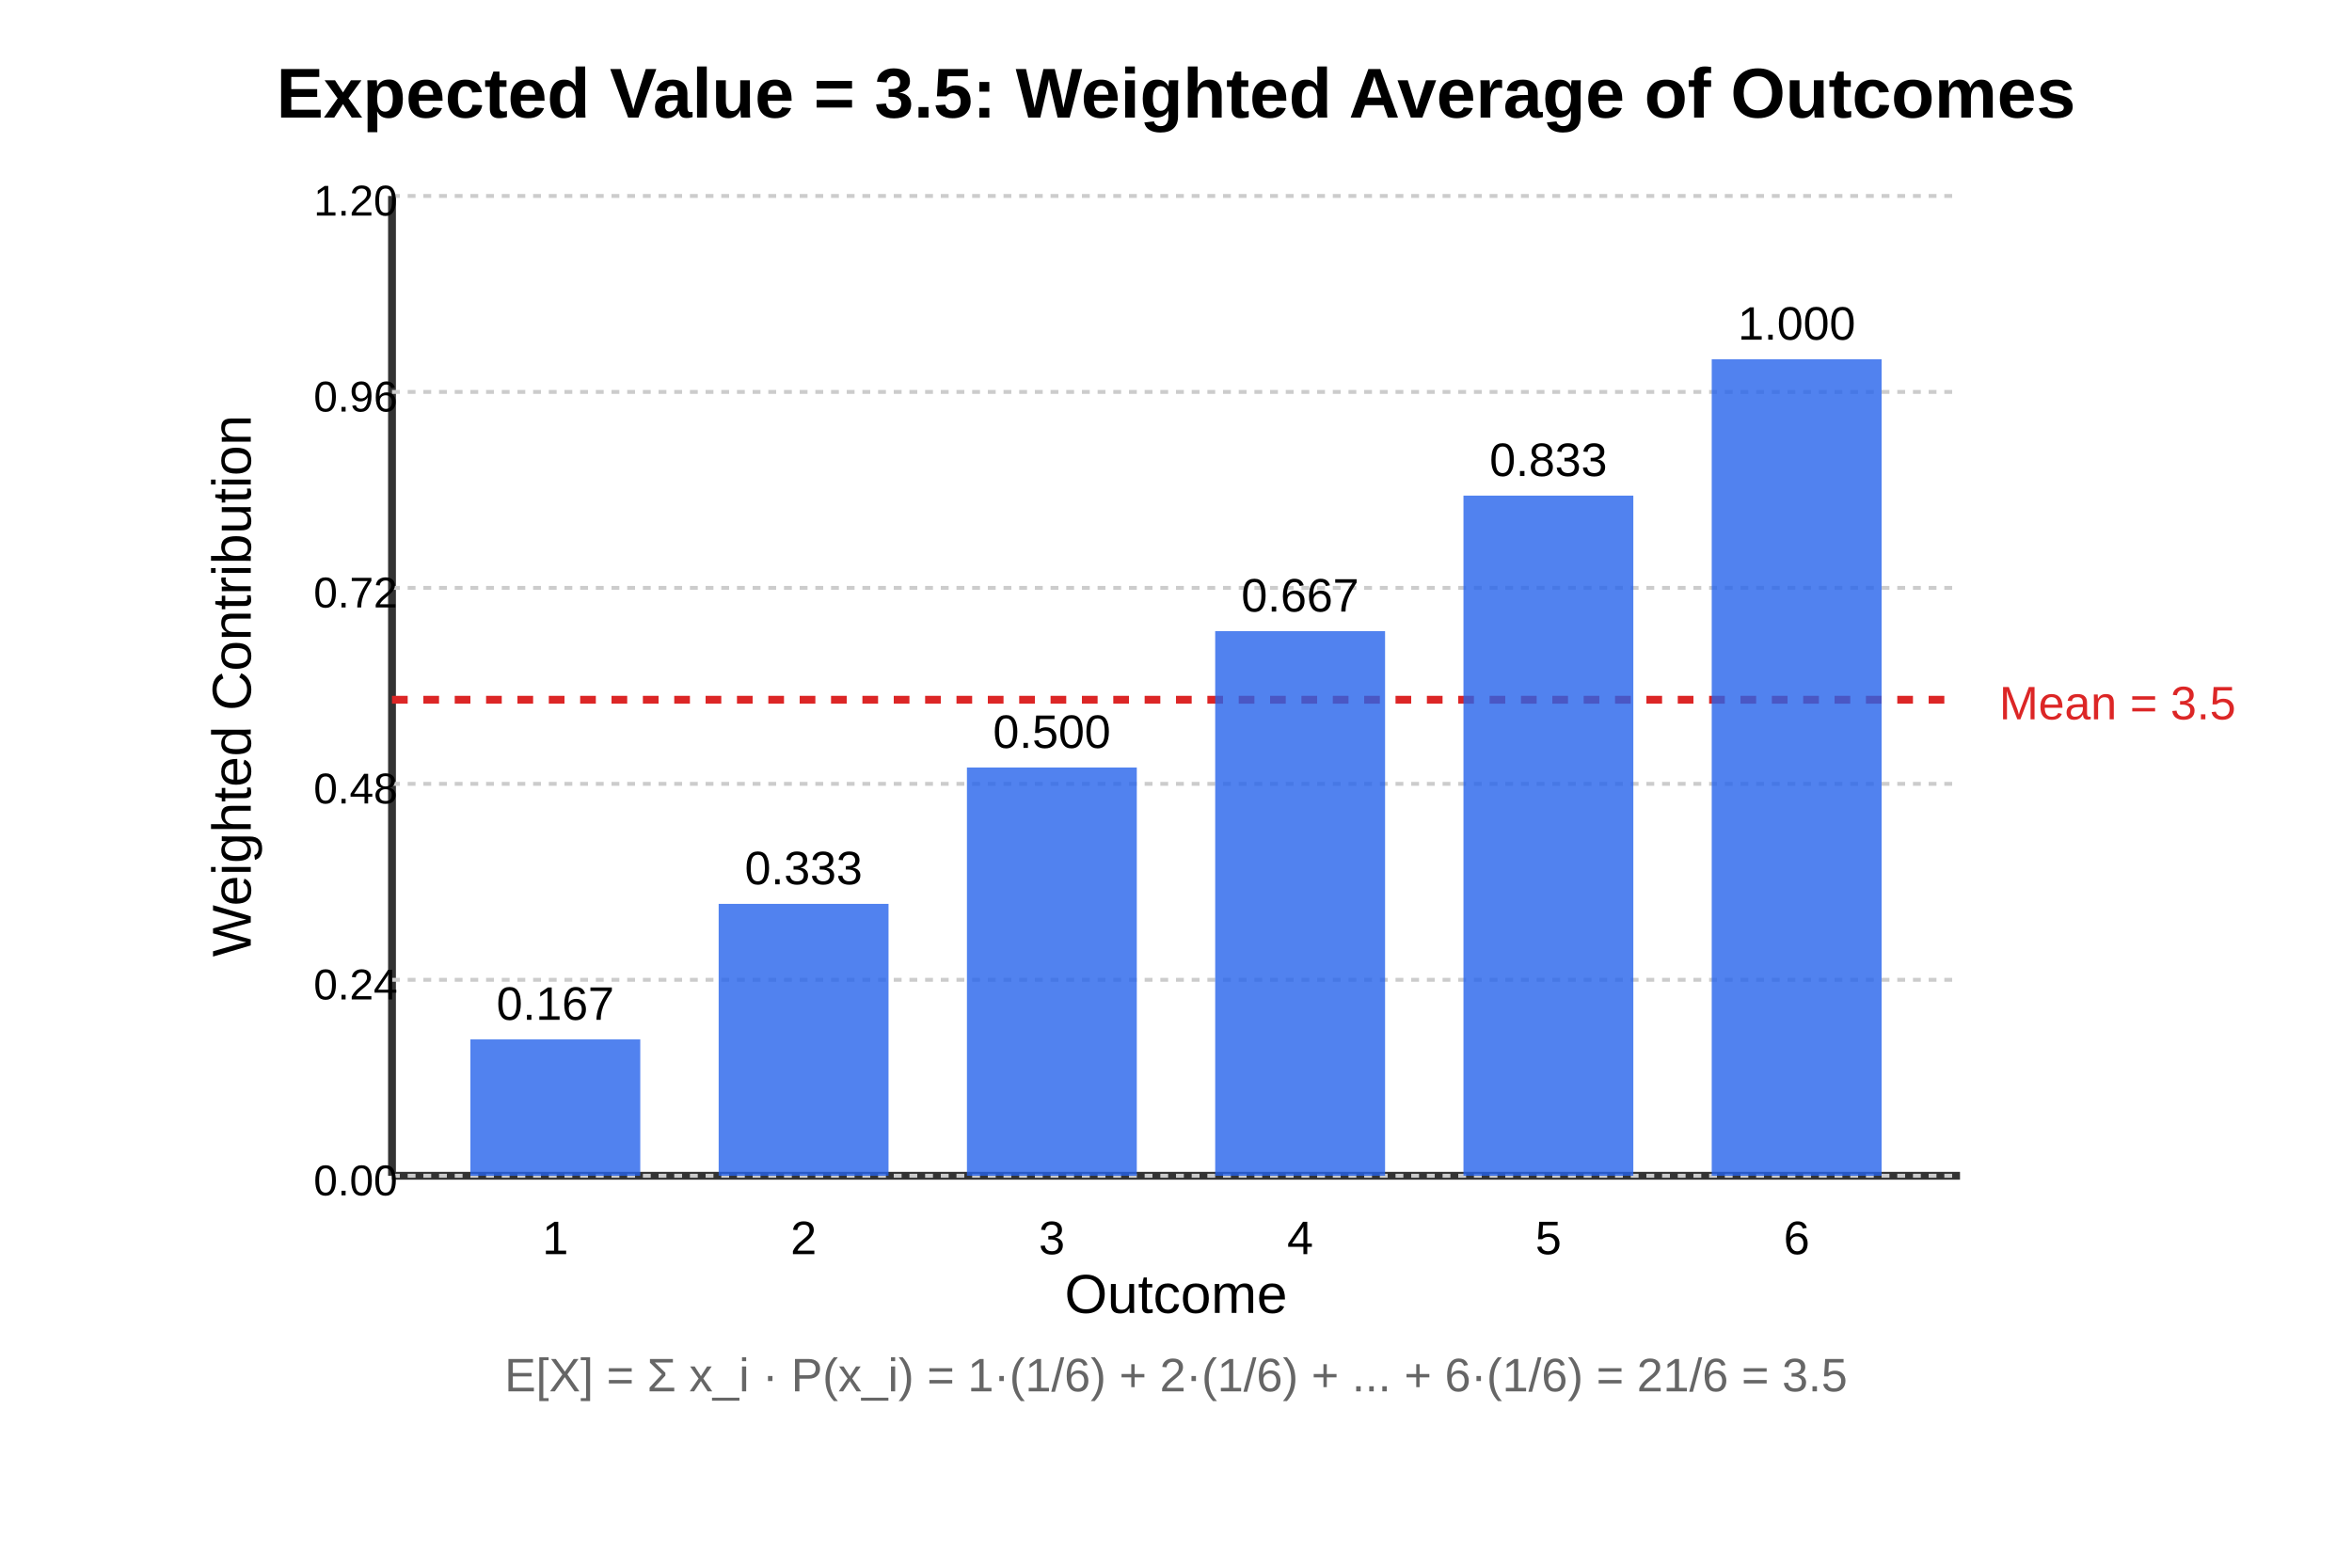
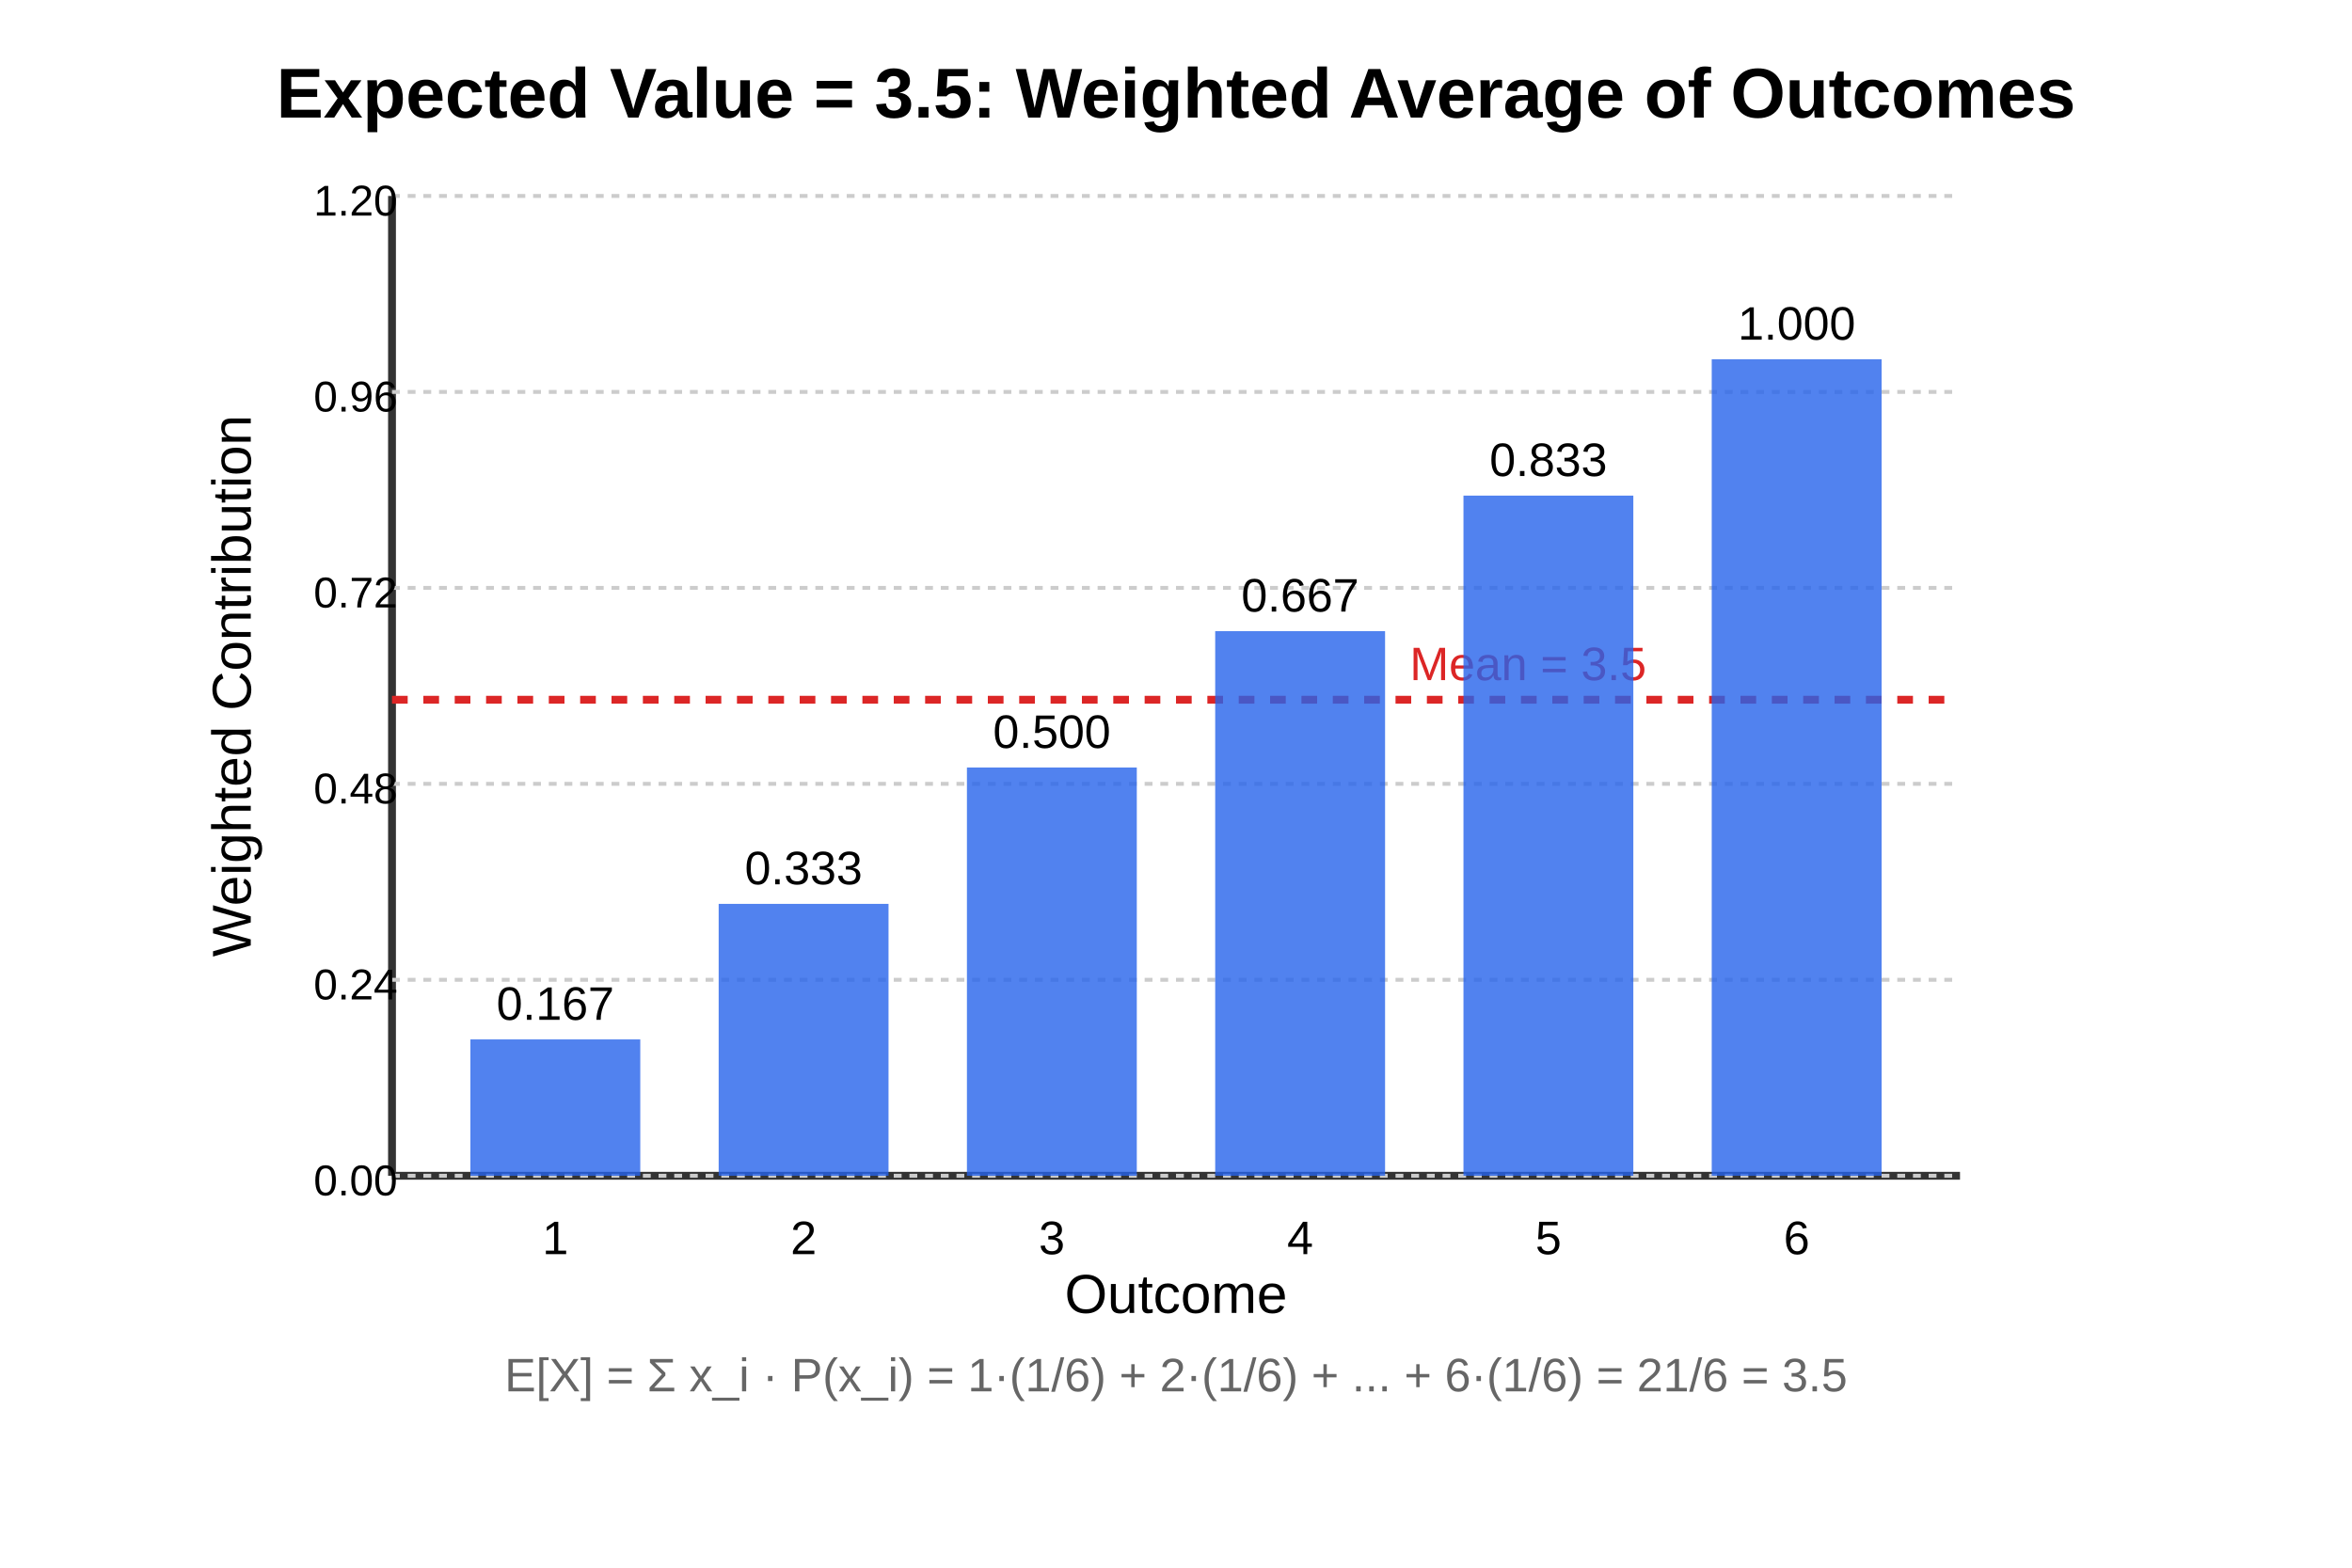
<svg xmlns="http://www.w3.org/2000/svg" width="600" height="400">
  <g transform="translate(100, 50)">
    <text x="200.0" y="-20" font-family="Arial" font-size="18" font-weight="bold" text-anchor="middle">Expected Value = 3.5: Weighted Average of Outcomes</text>
    <line x1="0" y1="250" x2="400" y2="250" stroke="#333" stroke-width="2" />
    <line x1="0" y1="250" x2="0" y2="0" stroke="#333" stroke-width="2" />
    <text x="200.0" y="285" font-family="Arial" font-size="14" text-anchor="middle">Outcome</text>
    <text x="-40" y="125.0" font-family="Arial" font-size="14" text-anchor="middle" dominant-baseline="middle" transform="rotate(-90, -40, 125.0)">Weighted Contribution</text>
    <line x1="0" y1="250.0" x2="400" y2="250.0" stroke="#ccc" stroke-width="1" stroke-dasharray="2,2" />
    <text x="-20" y="255.0" font-family="Arial" font-size="11">0.00</text>
    <line x1="0" y1="200.0" x2="400" y2="200.0" stroke="#ccc" stroke-width="1" stroke-dasharray="2,2" />
    <text x="-20" y="205.0" font-family="Arial" font-size="11">0.24</text>
    <line x1="0" y1="150.0" x2="400" y2="150.0" stroke="#ccc" stroke-width="1" stroke-dasharray="2,2" />
    <text x="-20" y="155.0" font-family="Arial" font-size="11">0.48</text>
    <line x1="0" y1="100.0" x2="400" y2="100.0" stroke="#ccc" stroke-width="1" stroke-dasharray="2,2" />
    <text x="-20" y="105.0" font-family="Arial" font-size="11">0.72</text>
    <line x1="0" y1="50.0" x2="400" y2="50.0" stroke="#ccc" stroke-width="1" stroke-dasharray="2,2" />
    <text x="-20" y="55.0" font-family="Arial" font-size="11">0.96</text>
    <line x1="0" y1="0.0" x2="400" y2="0.0" stroke="#ccc" stroke-width="1" stroke-dasharray="2,2" />
    <text x="-20" y="5.0" font-family="Arial" font-size="11">1.20</text>
    <line x1="0" y1="128.542" x2="400" y2="128.542" stroke="#dc2626" stroke-width="2" stroke-dasharray="4,4" />
-     <text x="410" y="133.542" font-family="Arial" font-size="12" fill="#dc2626">Mean = 3.5</text>
+     <text x="320" y="123.542" font-family="Arial" font-size="12" fill="#dc2626" text-anchor="end">Mean = 3.5</text>
    <rect x="20.0" y="215.208" width="43.333" height="34.792" fill="#2563eb" opacity="0.8" />
    <text x="41.667" y="210.208" font-family="Arial" font-size="12" text-anchor="middle">0.167</text>
    <text x="41.667" y="270" font-family="Arial" font-size="12" text-anchor="middle">1</text>
    <rect x="83.333" y="180.625" width="43.333" height="69.375" fill="#2563eb" opacity="0.8" />
    <text x="105" y="175.625" font-family="Arial" font-size="12" text-anchor="middle">0.333</text>
    <text x="105" y="270" font-family="Arial" font-size="12" text-anchor="middle">2</text>
    <rect x="146.667" y="145.833" width="43.333" height="104.167" fill="#2563eb" opacity="0.8" />
    <text x="168.333" y="140.833" font-family="Arial" font-size="12" text-anchor="middle">0.500</text>
    <text x="168.333" y="270" font-family="Arial" font-size="12" text-anchor="middle">3</text>
    <rect x="210.0" y="111.042" width="43.333" height="138.958" fill="#2563eb" opacity="0.8" />
    <text x="231.667" y="106.042" font-family="Arial" font-size="12" text-anchor="middle">0.667</text>
    <text x="231.667" y="270" font-family="Arial" font-size="12" text-anchor="middle">4</text>
    <rect x="273.333" y="76.458" width="43.333" height="173.542" fill="#2563eb" opacity="0.8" />
    <text x="295" y="71.458" font-family="Arial" font-size="12" text-anchor="middle">0.833</text>
    <text x="295" y="270" font-family="Arial" font-size="12" text-anchor="middle">5</text>
    <rect x="336.667" y="41.667" width="43.333" height="208.333" fill="#2563eb" opacity="0.8" />
    <text x="358.333" y="36.667" font-family="Arial" font-size="12" text-anchor="middle">1.000</text>
    <text x="358.333" y="270" font-family="Arial" font-size="12" text-anchor="middle">6</text>
    <text x="200.0" y="305" font-family="Arial" font-size="12" fill="#666" text-anchor="middle">E[X] = Σ x_i · P(x_i) = 1·(1/6) + 2·(1/6) + ... + 6·(1/6) = 21/6 = 3.5</text>
  </g>
</svg>
